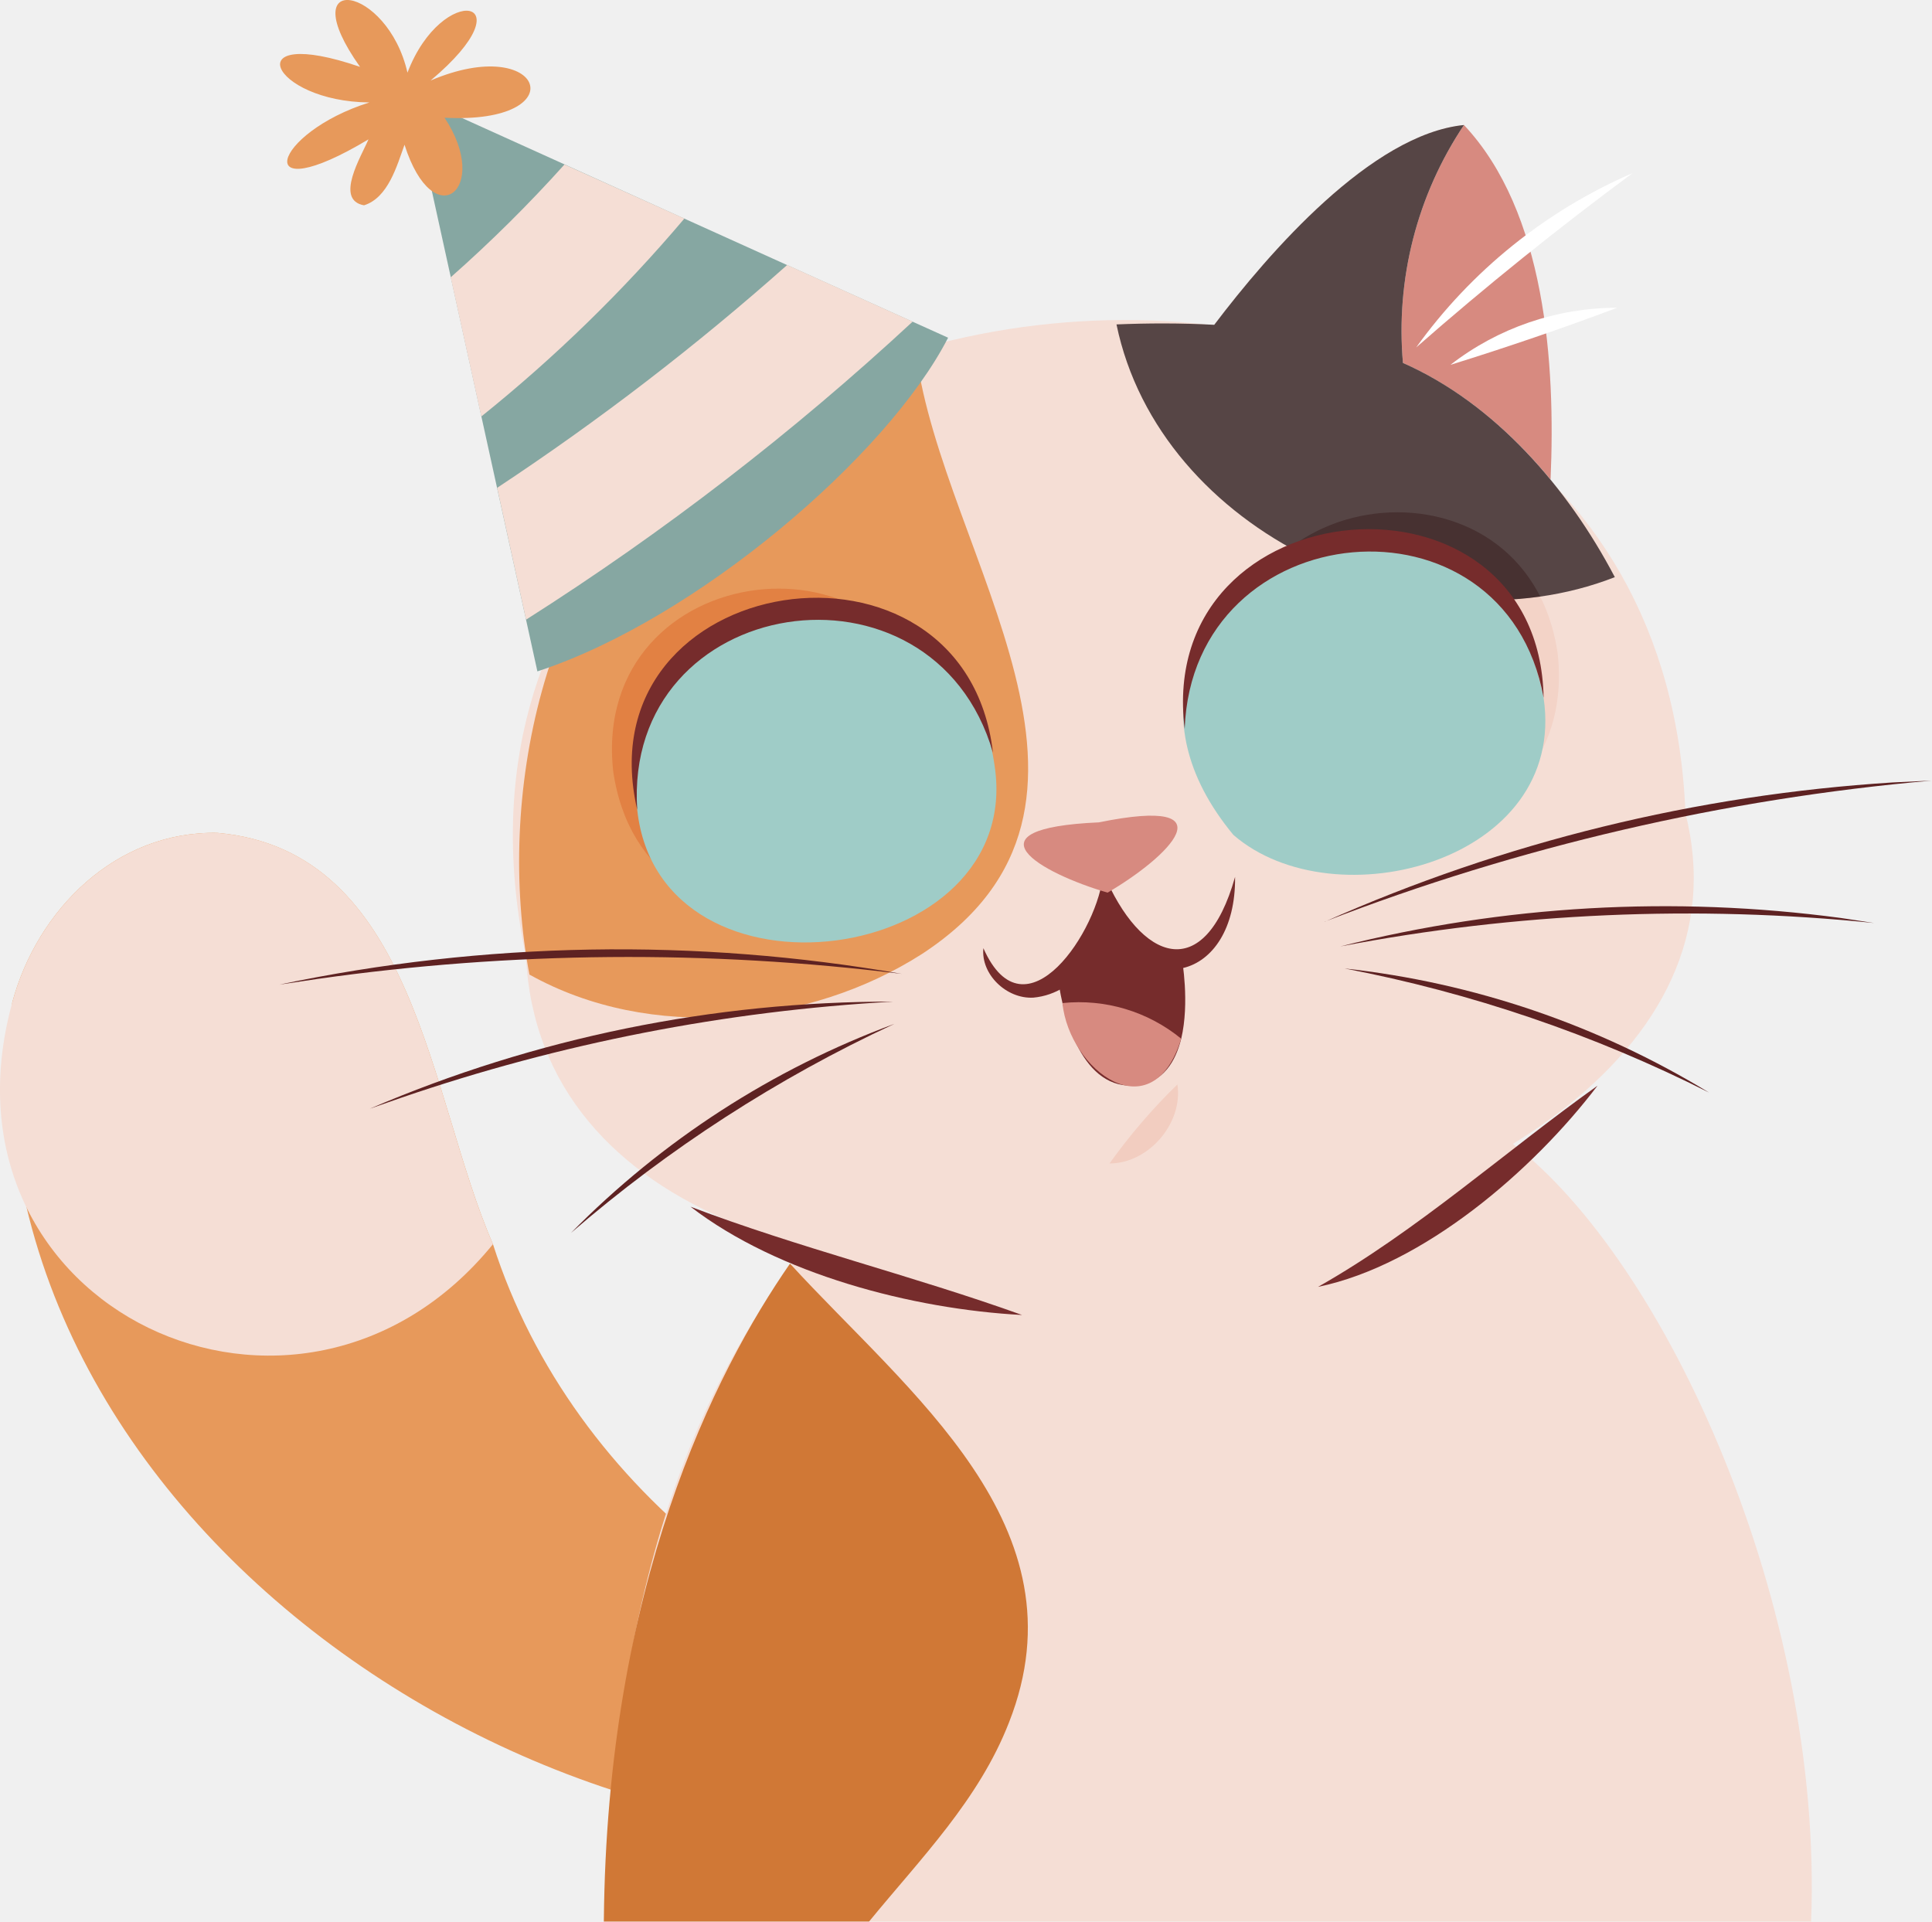
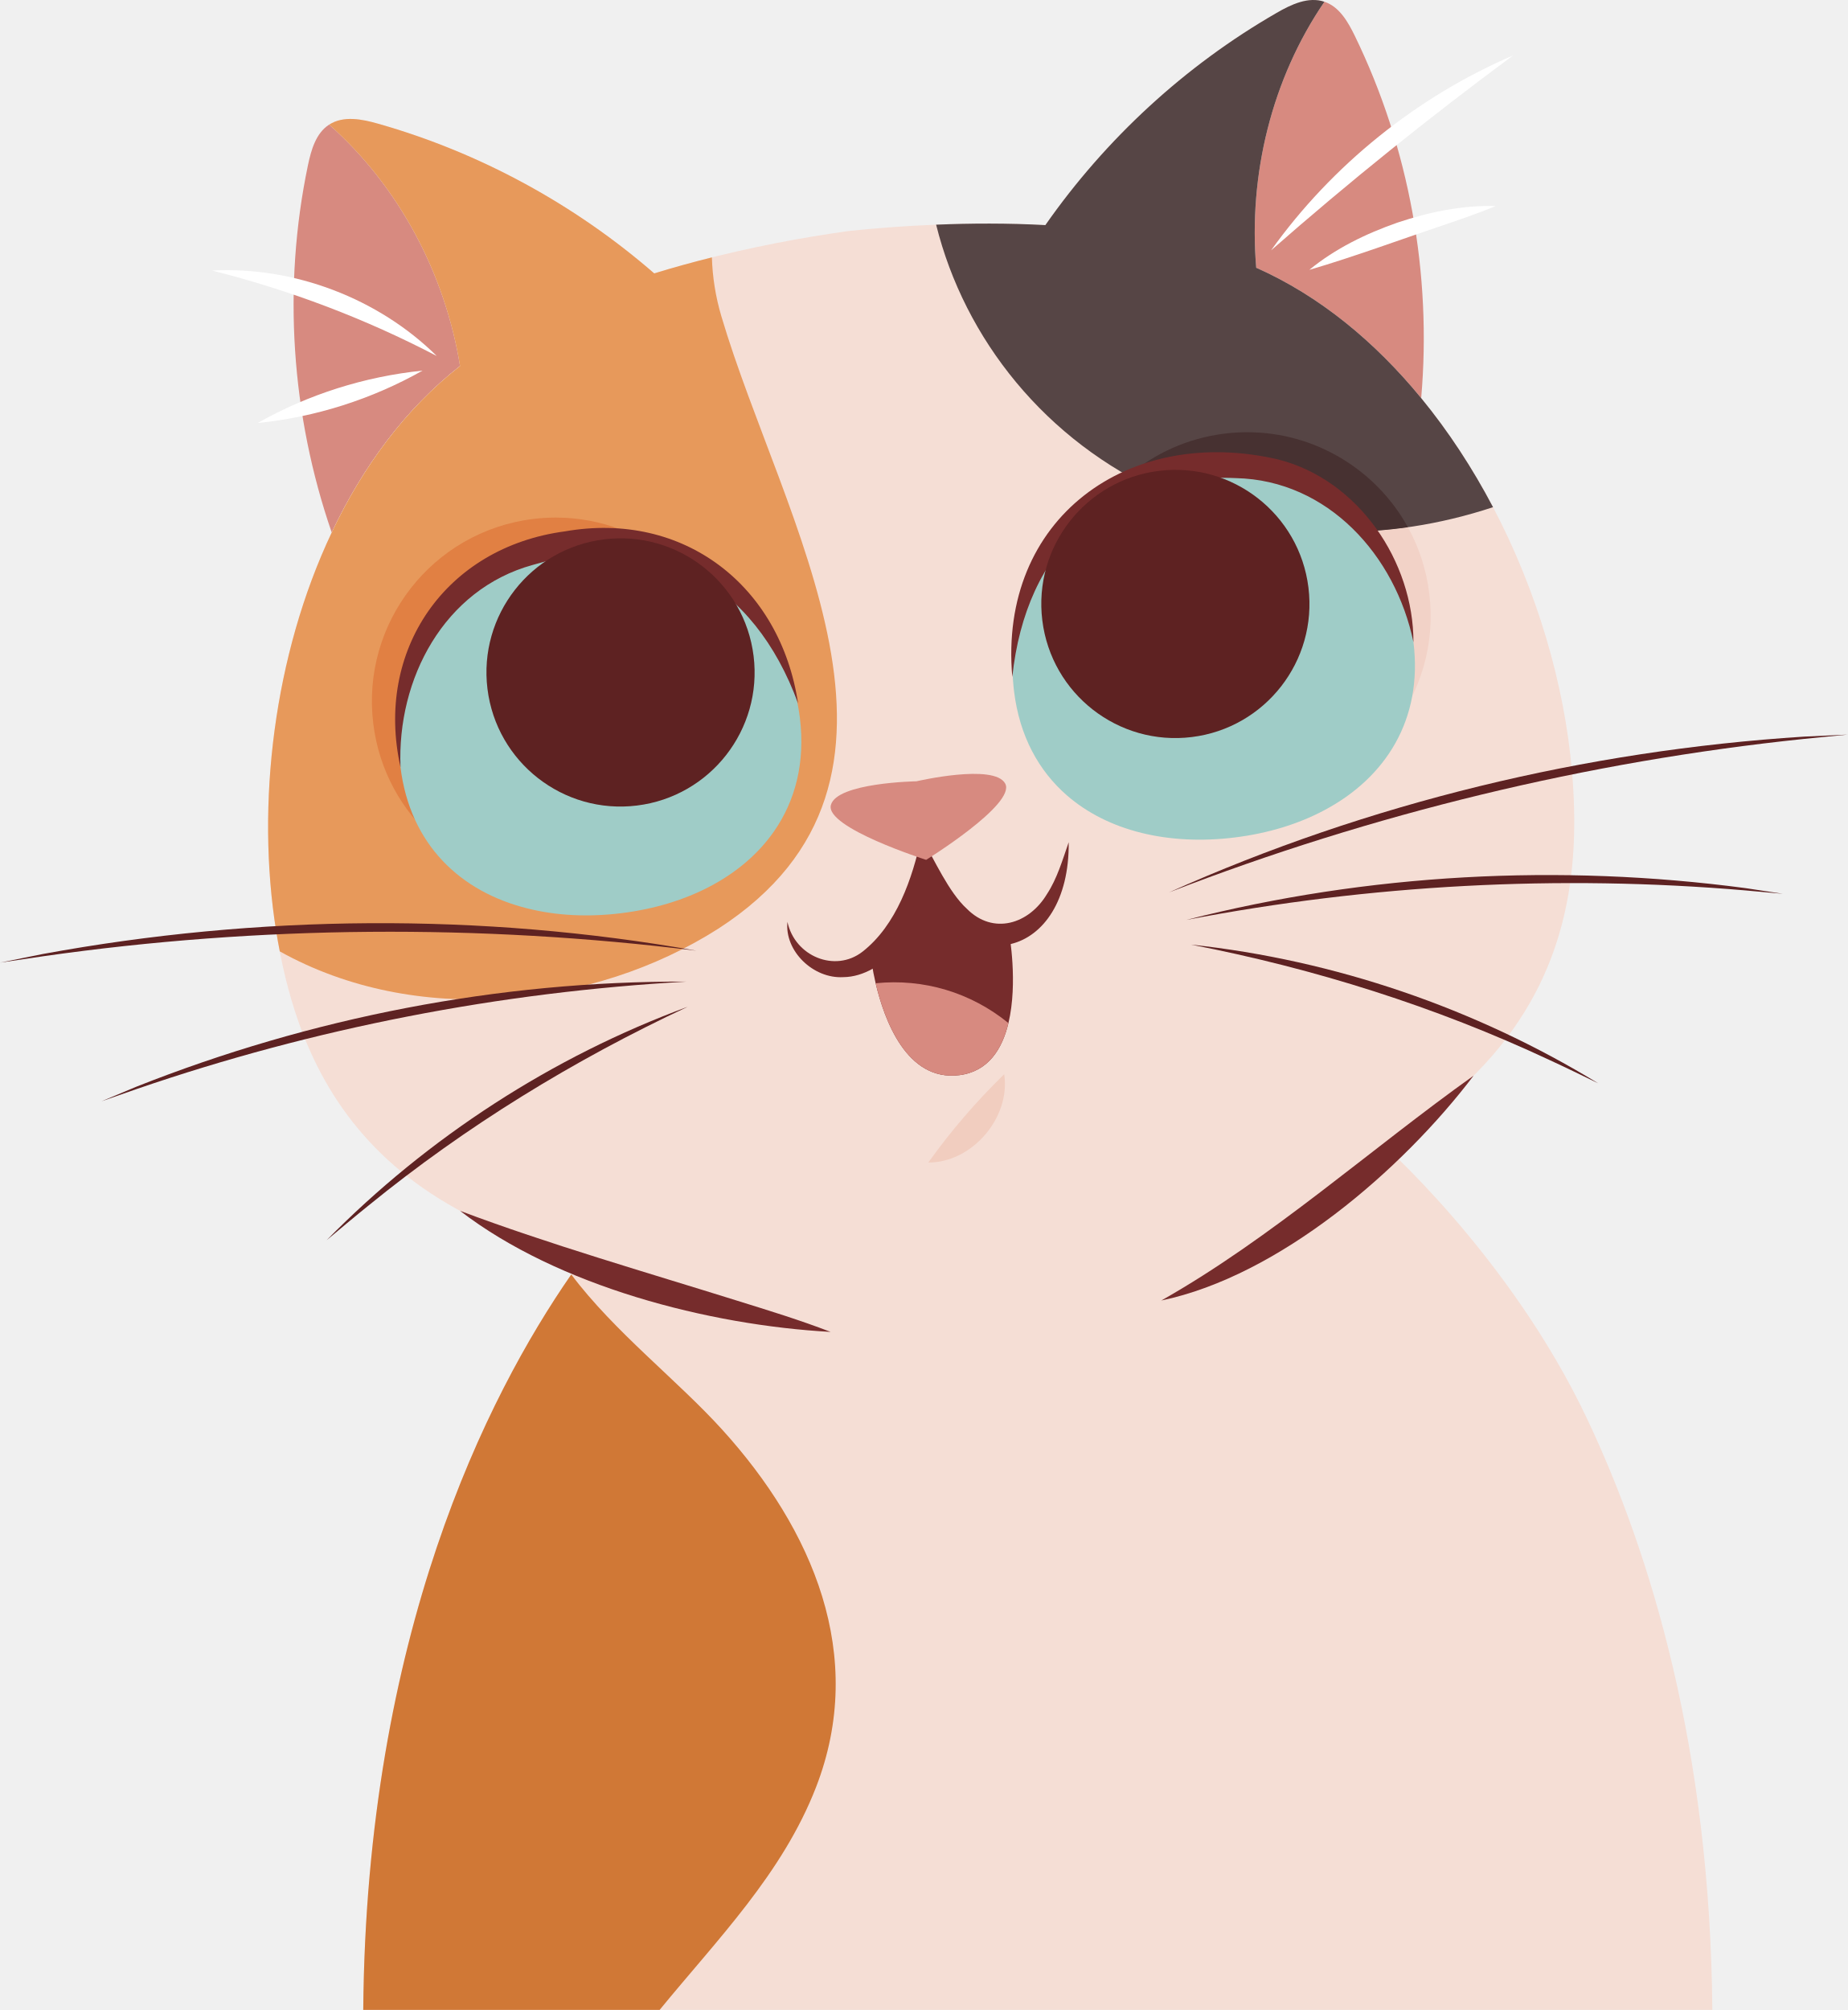
- <svg xmlns="http://www.w3.org/2000/svg" viewBox="0 0 333.99 332.17">
-   <defs>
-     <style>.cls-1{isolation:isolate;}.cls-2{fill:#e7995b;}.cls-3{fill:#f5ded5;}.cls-4{fill:#d78a80;}.cls-5{fill:#564545;}.cls-6{fill:#d07836;}.cls-10,.cls-7{fill:#2b0000;mix-blend-mode:soft-light;}.cls-7{opacity:0.4;}.cls-8{fill:#9fccc7;}.cls-9{fill:#762c2c;}.cls-10{opacity:0.6;}.cls-11{fill:#5e2222;}.cls-12{fill:#fff;}.cls-13{fill:#86a7a2;}</style>
-   </defs>
-   <g class="cls-1">
-     <g id="Слой_2" data-name="Слой 2">
-       <g id="OBJECTS">
-         <path class="cls-2" d="M185.52,313.81C101.27,334.45-6.39,264.94,2.11,173.33c4.33-16.14,18-29.71,35.49-29.35,34.25,3.05,36.57,45.87,47.62,71.1,13.83,43.14,55.24,73.83,100.09,80.36C194.77,296.68,194.48,312,185.52,313.81Z" />
-         <path class="cls-3" d="M85.22,215.08c-33.48,41.13-97.66,11.34-83.11-41.75,4.33-16.14,18-29.71,35.49-29.35C71.85,147,74.17,189.85,85.22,215.08Z" />
-         <path class="cls-3" d="M313.09,332.17H104.39C106.8,263.42,124.46,231,149.1,203.31l112.21-5.73C288.11,218,315.24,277.88,313.09,332.17Z" />
-         <path class="cls-3" d="M149.41,63.61c-10.59,3.37-21.21,7.57-30,14.33A63.85,63.85,0,0,0,99.13,40.61C115.05,38.27,137.15,53.79,149.41,63.61Z" />
-         <path class="cls-4" d="M119.37,77.94c-8.43,6.58-15,15.57-19.85,25.75C93.8,84.53,89.1,58.57,99.13,40.61A63.85,63.85,0,0,1,119.37,77.94Z" />
-         <path class="cls-3" d="M291.37,140.61c21,82.93-195.88,115.75-200.45,24.74C64,36.75,286.31,11.22,291.37,140.61Z" />
-         <path class="cls-3" d="M253.08,21.61a63.93,63.93,0,0,0-10.55,41.13c-10.21-4.41-21.53-5.9-32.62-6.59C219.37,43.67,237.09,23.21,253.08,21.61Z" />
-         <path class="cls-4" d="M268.05,82.9c-7.15-8.71-15.74-15.82-25.52-20.16a63.93,63.93,0,0,1,10.55-41.13C267.18,36.61,268.93,62.89,268.05,82.9Z" />
-         <path class="cls-4" d="M203.54,61.9c-.22.32-.46.64-.67,1" />
-         <path class="cls-2" d="M159.37,164.92c39.53-25.82,3.65-68.76-1-103.78-2.94.73-5.93,1.55-8.92,2.47-12.22-9.8-34.38-25.35-50.28-23a63.85,63.85,0,0,1,20.24,37.33c-25.64,20.52-33.66,59.94-27.89,90.53C112.47,180.17,139.92,177.36,159.37,164.92Z" />
-         <path class="cls-5" d="M279.16,99.77c-33.63,13.16-78.68-7.6-86.15-43.69,5.34-.22,11.07-.25,16.9.07,9.46-12.48,27.18-32.94,43.17-34.54a63.93,63.93,0,0,0-10.55,41.13C258.42,69.75,271,84.23,279.16,99.77Z" />
-         <path class="cls-6" d="M174.43,297.75c-5.19,13.36-15.24,23.49-24.19,34.42H104.39c.47-57.9,19.11-94.89,32.18-113.73C157,240.77,187.8,263.82,174.43,297.75Z" />
-         <path class="cls-7" d="M269.3,113.11c3.94,37.14-51.19,43.94-56.39,7C209,82.93,264.1,76.13,269.3,113.11Z" />
-         <path class="cls-8" d="M266.85,120.66c4.15,28.23-36.17,38.8-53.63,23.67C179,103,256.15,66.68,266.85,120.66Z" />
-         <path class="cls-9" d="M204.8,126c-5.24-42.25,61.26-47.69,62.05-5.37-6.69-36.94-60.71-31.92-62.05,5.37Z" />
-         <path class="cls-7" d="M106,133.27c5.21,37,60.33,30.17,56.39-7C157.13,89.33,102,96.14,106,133.27Z" />
-         <path class="cls-8" d="M171.94,132.37c5.28,34.71-57.89,43.29-61.78,7.63C105.84,99.31,166.23,91.85,171.94,132.37Z" />
-         <path class="cls-9" d="M171.66,130.12c-10.39-35.87-64-27.56-61.5,9.87-9.63-41.61,56.62-51.67,61.5-9.87Z" />
-         <path class="cls-9" d="M170,163.91c7.2,16.25,20.07-3.28,20.72-13.08,6.44,15.49,17.52,19.47,22.79.76.2,18.06-16.15,22.07-23.87,5.57l3.68-.42c-2.16,6.79-6.8,15-14.68,15.72-4.67.26-9.1-4.06-8.64-8.55Z" />
-         <path class="cls-4" d="M191.47,154.31c-11.74-3.43-24.94-11.11-1.5-12.15C213,137.47,202,148.15,191.47,154.31Z" />
-         <path class="cls-10" d="M203.54,187.46a101.3,101.3,0,0,0-11.74,13.67c6.79,0,12.77-7,11.74-13.67Z" />
-         <path class="cls-11" d="M229,159.34a286,286,0,0,1,98.19-24.08l6.76-.32a384.58,384.58,0,0,0-105,24.4Z" />
-         <path class="cls-11" d="M231.69,163.61a229.4,229.4,0,0,1,86.55-4.92l5.74.87a318.49,318.49,0,0,0-92.29,4.05Z" />
-         <path class="cls-11" d="M232.45,167.42a153,153,0,0,1,63,21.45,240.68,240.68,0,0,0-63-21.45Z" />
-         <path class="cls-11" d="M155.94,168.36a382.76,382.76,0,0,0-101,.86l-6.7,1A284.84,284.84,0,0,1,155.94,168.36Z" />
-         <path class="cls-11" d="M154.41,173.15a316.4,316.4,0,0,0-85,16.6l-5.48,1.91A228.49,228.49,0,0,1,154.41,173.15Z" />
-         <path class="cls-11" d="M154.6,177a240.38,240.38,0,0,0-55.88,36.12A152.85,152.85,0,0,1,154.6,177Z" />
-         <path class="cls-9" d="M204.2,179.56c-1,4-3.12,7.5-7.61,8.05-9.58,1.1-12.77-11.94-13.65-18.14,6.81-4.5,8.46-13.27,8.46-13.27a14,14,0,0,0,12.92,9.56S205.69,173.31,204.2,179.56Z" />
-         <path class="cls-4" d="M204.2,179.56c-5,16.21-19.32,5.51-20.54-6.16A27.85,27.85,0,0,1,204.2,179.56Z" />
-         <path class="cls-9" d="M119.37,208.6c18.52,7.05,38.66,12,57.32,18.72-18.89-1-42.18-7.06-57.32-18.72Z" />
-         <path class="cls-9" d="M276.16,187.69c-11.08,14.59-30.06,31-48.31,34.77,17.13-9.68,32.33-23.39,48.31-34.77Z" />
-         <path class="cls-12" d="M244.82,60.06a90.1,90.1,0,0,1,37.42-30.14c-12.93,9.57-25.32,19.53-37.42,30.14Z" />
-         <path class="cls-12" d="M250.74,63.07a47,47,0,0,1,28.83-9.87c-9.27,3.49-19.38,6.94-28.83,9.87Z" />
-         <path class="cls-12" d="M115.76,76.38A159.8,159.8,0,0,0,81,63.17a46.91,46.91,0,0,1,34.73,13.21Z" />
-         <path class="cls-12" d="M113.57,78.65a65.29,65.29,0,0,1-25.5,8.1A65.46,65.46,0,0,1,113.57,78.65Z" />
-         <path class="cls-13" d="M163.9,58.38c-10.55,20.53-43.64,48.74-71,57.68C85.83,83.9,78.07,48.6,71,16.39,100.79,29.86,134.2,45,163.9,58.38Z" />
-         <path class="cls-2" d="M62.93,35.49c4.19-1.31,5.7-6.89,7-10.47C75,40.94,85,32.63,76.85,20.35,99.71,21.55,94,5.56,74.44,13.92c17.24-14.48,2-17.12-4-1.36-3.46-15.19-20.16-17.87-8.2-1-21.55-7.4-15.47,6,1.62,6.15C47,23,43,36.5,63.7,24.09,62.47,27,57.79,34.58,62.93,35.49Z" />
-         <path class="cls-3" d="M118.31,37.78A255.54,255.54,0,0,1,83.2,72c-.51-2.37-4.66-21.21-5.29-24.06a239.68,239.68,0,0,0,19.67-19.5Z" />
-         <path class="cls-3" d="M157.77,55.6a465.06,465.06,0,0,1-66.83,51.52c-.2-.93-4.68-21.29-5-22.79a443.54,443.54,0,0,0,50.14-38.52Z" />
-       </g>
+ <svg xmlns="http://www.w3.org/2000/svg" width="100%" height="100%" viewBox="0 0 1588 1727" version="1.1" xml:space="preserve" style="fill-rule:evenodd;clip-rule:evenodd;stroke-linejoin:round;stroke-miterlimit:2;">
+   <g transform="matrix(5.55556,0,0,5.55556,-893.67,-898.672)">
+     <g transform="matrix(1,0,0,1,-5.8324,-44.1341)">
+       <path d="M431.574,516.736L222.883,516.736C223.352,458.831 241.992,421.847 255.062,403C262.149,392.769 267.587,387.877 267.587,387.877L379.801,382.14C379.801,382.14 400.148,399.812 412.236,425.396C422.14,446.361 431.236,476.499 431.574,516.736Z" style="fill:rgb(245,222,213);fill-rule:nonzero;" />
+     </g>
+     <g transform="matrix(1,0,0,1,-5.8324,-44.1341)">
+       <path d="M267.894,248.176C259.663,250.718 251.389,254.029 244.013,258.33C241.866,259.583 239.811,260.975 237.861,262.504C235.539,248.253 228.431,234.756 217.615,225.169C219.816,223.746 222.714,224.314 225.231,225.042C240.919,229.499 255.578,237.486 267.894,248.176Z" style="fill:rgb(245,222,213);fill-rule:nonzero;" />
+     </g>
+     <g transform="matrix(1,0,0,1,-5.8324,-44.1341)">
+       <path d="M237.861,262.504C229.428,269.087 222.817,278.072 218.006,288.249C211.737,270.094 210.387,250.231 214.334,231.428C214.83,229.065 215.565,226.498 217.579,225.186L217.615,225.169C228.431,234.756 235.539,248.253 237.861,262.504Z" style="fill:rgb(215,138,128);fill-rule:nonzero;" />
+     </g>
+     <g transform="matrix(1,0,0,1,-5.8324,-44.1341)">
+       <path d="M409.859,325.175C412.528,356.034 401.817,389.171 317.751,403.298L317.689,403.306C245.99,408.976 221.682,388.806 212.891,363.994C211.274,359.414 210.176,354.671 209.414,349.911C206.269,330.307 209.034,307.196 218.006,288.249C222.817,278.072 229.428,269.087 237.861,262.504C239.811,260.975 241.866,259.583 244.013,258.33C251.389,254.029 259.664,250.718 267.894,248.176C276.44,245.545 284.935,243.721 292.314,242.485C294.165,242.182 295.946,241.912 297.629,241.667L297.691,241.659C297.788,241.635 297.887,241.623 297.975,241.624C302.026,241.199 306.61,240.834 311.503,240.643C316.842,240.422 322.568,240.391 328.4,240.709C337.002,241.174 345.833,242.374 354.033,244.752C356.42,245.446 358.752,246.297 361.016,247.306C370.796,251.641 379.393,258.75 386.535,267.464C390.761,272.61 394.479,278.306 397.65,284.333C404.452,297.28 408.694,311.682 409.859,325.175Z" style="fill:rgb(245,222,213);fill-rule:nonzero;" />
+     </g>
+     <g transform="matrix(1,0,0,1,-5.8324,-44.1341)">
+       <path d="M371.565,206.17C363.417,218.098 359.803,232.918 361.016,247.306C358.752,246.297 356.42,245.446 354.033,244.752C345.833,242.374 337.002,241.174 328.4,240.709C337.748,227.346 350.026,216.035 364.16,207.897C366.424,206.58 369.097,205.324 371.565,206.17Z" style="fill:rgb(245,222,213);fill-rule:nonzero;" />
+     </g>
+     <g transform="matrix(1,0,0,1,-5.8324,-44.1341)">
+       <path d="M386.536,267.464C379.393,258.75 370.796,251.641 361.016,247.306C359.803,232.918 363.417,218.098 371.565,206.17L371.604,206.178C373.89,206.96 375.214,209.273 376.27,211.445C384.682,228.722 388.201,248.318 386.536,267.464Z" style="fill:rgb(215,138,128);fill-rule:nonzero;" />
+     </g>
+     <g transform="matrix(1,0,0,1,-5.8324,-44.1341)">
+       <path d="M322.031,246.465C321.806,246.779 321.571,247.105 321.358,247.429" style="fill:rgb(215,138,128);fill-rule:nonzero;" />
+     </g>
+     <g transform="matrix(1,0,0,1,-5.8324,-44.1341)">
+       <path d="M277.862,349.484C313.519,326.38 287.713,286.656 278.282,254.813C277.368,251.729 276.904,248.689 276.815,245.703C273.877,246.436 270.89,247.254 267.894,248.176C255.578,237.486 240.918,229.499 225.231,225.042C222.714,224.314 219.816,223.746 217.615,225.169C228.431,234.756 235.539,248.253 237.86,262.504C229.428,269.087 222.817,278.072 218.006,288.249C209.034,307.196 206.269,330.307 209.414,349.911C209.581,350.953 209.771,351.993 209.972,353.032C230.962,364.736 258.407,361.923 277.862,349.484Z" style="fill:rgb(231,153,91);fill-rule:nonzero;" />
+     </g>
+     <g transform="matrix(1,0,0,1,-5.8324,-44.1341)">
+       <path d="M397.65,284.333C381.326,289.725 363.463,289.74 346.649,282.245C328.445,274.12 315.919,258.388 311.503,240.643C316.842,240.422 322.568,240.391 328.4,240.709C337.747,227.346 350.026,216.035 364.16,207.898C366.424,206.58 369.097,205.324 371.565,206.17C363.417,218.098 359.803,232.918 361.016,247.306C370.796,251.641 379.393,258.75 386.535,267.464C390.761,272.61 394.479,278.306 397.65,284.333Z" style="fill:rgb(86,69,69);fill-rule:nonzero;" />
+     </g>
+     <g transform="matrix(1,0,0,1,-5.8324,-44.1341)">
+       <path d="M292.92,482.308C287.733,495.673 277.676,505.806 268.733,516.737L222.883,516.737C223.352,458.831 241.992,421.847 255.062,403C261.745,411.899 271.518,419.379 278.463,427.056C292.374,442.419 300.836,461.921 292.92,482.308Z" style="fill:rgb(208,120,54);fill-rule:nonzero;" />
+     </g>
+     <g transform="matrix(1,0,0,1,-5.8324,-44.1341)">
+       <path d="M359.558,329.564C345.42,329.564 333.175,319.023 331.399,304.632C330.183,294.778 334.167,285.482 341.203,279.496C342.956,280.489 344.773,281.407 346.649,282.245C355.737,286.296 365.13,288.153 374.423,288.153C377.795,288.153 381.155,287.909 384.481,287.435C386.18,290.516 387.332,293.967 387.789,297.673C389.711,313.245 378.645,327.426 363.073,329.348C361.893,329.493 360.718,329.564 359.558,329.564Z" style="fill:rgb(242,210,199);fill-rule:nonzero;" />
+     </g>
+     <g transform="matrix(1,0,0,1,-5.8324,-44.1341)">
+       <path d="M374.423,288.153C365.13,288.153 355.737,286.296 346.649,282.245C344.773,281.407 342.956,280.489 341.203,279.496C345.286,276.022 350.397,273.663 356.115,272.957C357.295,272.812 358.47,272.74 359.63,272.74C370.128,272.74 379.581,278.551 384.481,287.435C381.155,287.909 377.795,288.153 374.423,288.153Z" style="fill:rgb(71,49,49);fill-rule:nonzero;" />
+     </g>
+     <g transform="matrix(1,0,0,1,-5.8324,-44.1341)">
+       <path d="M385.342,305.223C386.817,317.173 381.027,326.173 371.554,331.2C367.509,333.358 362.802,334.784 357.702,335.414C347.542,336.667 338.119,334.47 331.712,328.888C327.367,325.101 324.411,319.738 323.561,312.847C321.456,295.786 333.583,280.244 350.634,278.14C367.695,276.034 383.237,288.162 385.342,305.223Z" style="fill:rgb(159,204,199);fill-rule:nonzero;" />
+     </g>
+     <g transform="matrix(1,0,0,1,-5.8324,-44.1341)">
+       <path d="M323.284,310.589C321.128,286.031 341.285,271.561 364.424,276.956C376.85,280.111 385.358,292.735 385.339,305.219C382.559,291.802 372.118,280.17 357.886,279.839C337.888,278.952 325.381,290.802 323.284,310.589Z" style="fill:rgb(118,44,44);fill-rule:nonzero;" />
+     </g>
+     <g transform="matrix(1,0,0,1,-5.8324,-44.1341)">
+       <path d="M252.596,342.764C238.459,342.764 226.213,332.222 224.437,317.832C222.515,302.26 233.581,288.079 249.153,286.157C250.335,286.011 251.507,285.94 252.668,285.94C266.804,285.94 279.052,296.483 280.827,310.873C282.749,326.444 271.683,340.625 256.111,342.547C254.93,342.693 253.757,342.764 252.596,342.764Z" style="fill:rgb(225,128,67);fill-rule:nonzero;" />
+     </g>
+     <g transform="matrix(1,0,0,1,-5.8324,-44.1341)">
+       <path d="M290.427,316.936C291.277,323.827 289.715,329.748 286.42,334.477C281.563,341.449 272.957,345.872 262.797,347.125C257.696,347.755 252.784,347.515 248.346,346.404C237.937,343.842 230.122,336.521 228.646,324.56C226.54,307.499 238.668,291.957 255.729,289.851C272.78,287.747 288.322,299.875 290.427,316.936Z" style="fill:rgb(159,204,199);fill-rule:nonzero;" />
+     </g>
+     <g transform="matrix(1,0,0,1,-5.8324,-44.1341)">
+       <path d="M290.147,314.678C283.289,295.98 268.295,287.546 249.107,293.263C235.386,297.04 228.079,310.87 228.648,324.556C224.605,306.46 235.617,290.527 254.083,288.074C272.483,284.86 287.404,296.486 290.147,314.678Z" style="fill:rgb(118,44,44);fill-rule:nonzero;" />
+     </g>
+     <g transform="matrix(1,0,0,1,-5.8324,-44.1341)">
+       <path d="M288.502,348.469C289.644,353.803 295.869,356.367 300.102,353.088C305.368,348.984 307.836,341.758 309.214,335.393C311.239,338.873 313.444,343.878 316.259,346.448C320.324,350.539 325.872,348.839 328.673,344.13C330.195,341.808 331.038,338.956 332.009,336.154C332.207,354.216 315.862,358.219 308.137,341.719L311.82,341.298C310.598,345.592 308.398,349.555 305.331,352.797C303.252,355.02 300.35,356.989 297.142,357.017C292.471,357.286 288.038,352.96 288.502,348.469Z" style="fill:rgb(118,44,44);fill-rule:nonzero;" />
+     </g>
+     <g transform="matrix(1,0,0,1,-5.8324,-44.1341)">
+       <path d="M309.959,338.875C309.959,338.875 294.328,333.903 295.218,330.411C296.11,326.93 308.46,326.727 308.46,326.727C308.46,326.727 320.479,323.922 322.19,327.082C323.902,330.253 309.959,338.875 309.959,338.875Z" style="fill:rgb(215,138,128);fill-rule:nonzero;" />
+     </g>
+     <g transform="matrix(1,0,0,1,-5.8324,-44.1341)">
+       <path d="M310.318,385.69L310.287,385.69C313.961,380.579 317.547,376.437 322.032,372.023C323.054,378.715 317.095,385.69 310.318,385.69Z" style="fill:rgb(241,205,191);fill-rule:nonzero;" />
+     </g>
+     <g transform="matrix(1,0,0,1,-5.8324,-44.1341)">
+       <path d="M283.266,307.353C284.669,318.721 276.591,329.074 265.223,330.477C253.855,331.88 243.502,323.801 242.099,312.434C240.696,301.066 248.775,290.713 260.143,289.31C271.511,287.907 281.863,295.985 283.266,307.353Z" style="fill:rgb(94,34,34);fill-rule:nonzero;" />
+     </g>
+     <g transform="matrix(1,0,0,1,-5.8324,-44.1341)">
+       <path d="M369.095,296.762C370.498,308.13 362.42,318.482 351.052,319.885C339.684,321.288 329.331,313.21 327.928,301.842C326.525,290.474 334.604,280.121 345.972,278.718C357.34,277.315 367.692,285.394 369.095,296.762Z" style="fill:rgb(94,34,34);fill-rule:nonzero;" />
+     </g>
+     <g transform="matrix(1,0,0,1,-5.8324,-44.1341)">
+       <path d="M347.532,343.906C378.419,330.079 411.955,321.979 445.72,319.82L452.483,319.505L445.75,320.174C412.149,323.679 379.037,331.721 347.532,343.906Z" style="fill:rgb(94,34,34);fill-rule:nonzero;" />
+     </g>
+     <g transform="matrix(1,0,0,1,-5.8324,-44.1341)">
+       <path d="M350.174,348.173C378.311,340.993 407.95,339.428 436.728,343.251L442.47,344.124L436.689,343.604C407.818,341.135 378.63,342.72 350.174,348.173Z" style="fill:rgb(94,34,34);fill-rule:nonzero;" />
+     </g>
+     <g transform="matrix(1,0,0,1,-5.8324,-44.1341)">
+       <path d="M350.937,351.986C373.129,354.375 394.868,361.801 413.917,373.434C411.766,372.393 408.588,370.839 406.375,369.828C388.74,361.563 370.049,355.693 350.937,351.986Z" style="fill:rgb(94,34,34);fill-rule:nonzero;" />
+     </g>
+     <g transform="matrix(1,0,0,1,-5.8324,-44.1341)">
+       <path d="M274.427,352.927C240.906,348.767 206.83,349.016 173.386,353.785L166.693,354.773L173.329,353.435C206.608,347.32 241.104,347.024 274.427,352.927Z" style="fill:rgb(94,34,34);fill-rule:nonzero;" />
+     </g>
+     <g transform="matrix(1,0,0,1,-5.8324,-44.1341)">
+       <path d="M272.901,357.709C243.975,359.336 215.275,364.896 187.871,374.309L182.39,376.219L187.748,373.976C214.734,363.271 243.862,357.585 272.901,357.709Z" style="fill:rgb(94,34,34);fill-rule:nonzero;" />
+     </g>
+     <g transform="matrix(1,0,0,1,-5.8324,-44.1341)">
+       <path d="M273.088,361.593C255.452,369.835 238.747,380.073 223.651,392.377C221.753,393.894 219.059,396.165 217.212,397.708C232.861,381.793 252.142,369.306 273.088,361.593Z" style="fill:rgb(94,34,34);fill-rule:nonzero;" />
+     </g>
+     <g transform="matrix(1,0,0,1,-5.8324,-44.1341)">
+       <path d="M322.687,364.119C321.721,368.144 319.564,371.623 315.078,372.177C306.939,373.181 303.479,363.596 302.145,357.962C301.61,355.674 301.43,354.035 301.43,354.035C308.234,349.531 309.892,340.767 309.892,340.767C313.402,350.489 322.81,350.318 322.81,350.318C322.81,350.318 324.183,357.872 322.687,364.119Z" style="fill:rgb(118,44,44);fill-rule:nonzero;" />
+     </g>
+     <g transform="matrix(1,0,0,1,-5.8324,-44.1341)">
+       <path d="M322.687,364.119C321.721,368.144 319.564,371.623 315.078,372.177C306.939,373.181 303.479,363.596 302.145,357.962C309.555,357.202 316.865,359.38 322.687,364.119Z" style="fill:rgb(215,138,128);fill-rule:nonzero;" />
+     </g>
+     <g transform="matrix(1,0,0,1,-5.8324,-44.1341)">
+       <path d="M237.861,393.16C251.473,398.286 266.859,402.72 280.788,407.075C285.618,408.58 290.437,410.051 295.181,411.883C276.288,410.842 253.003,404.819 237.861,393.16Z" style="fill:rgb(118,44,44);fill-rule:nonzero;" />
+     </g>
+     <g transform="matrix(1,0,0,1,-5.8324,-44.1341)">
+       <path d="M394.647,372.25C383.571,386.843 364.592,403.21 346.335,407.027C363.467,397.345 378.666,383.634 394.647,372.25Z" style="fill:rgb(118,44,44);fill-rule:nonzero;" />
+     </g>
+     <g transform="matrix(1,0,0,1,-5.8324,-44.1341)">
+       <path d="M363.312,244.617C372.71,231.474 385.88,220.849 400.732,214.481C387.799,224.048 375.407,234.009 363.312,244.617Z" style="fill:white;fill-rule:nonzero;" />
+     </g>
+     <g transform="matrix(1,0,0,1,-5.8324,-44.1341)">
+       <path d="M369.233,247.629C373.251,244.329 377.963,242.043 382.838,240.332C387.737,238.693 392.863,237.613 398.061,237.765C395.652,238.764 393.249,239.59 390.856,240.413C384.116,242.663 376.042,245.65 369.233,247.629Z" style="fill:white;fill-rule:nonzero;" />
+     </g>
+     <g transform="matrix(1,0,0,1,-5.8324,-44.1341)">
+       <path d="M234.249,260.947C223.141,255.16 211.66,250.808 199.52,247.735C212.167,247.061 225.24,252.049 234.249,260.947Z" style="fill:white;fill-rule:nonzero;" />
+     </g>
+     <g transform="matrix(1,0,0,1,-5.8324,-44.1341)">
+       <path d="M232.056,263.214C224.225,267.629 215.507,270.414 206.56,271.315C214.386,266.886 223.113,264.128 232.056,263.214Z" style="fill:white;fill-rule:nonzero;" />
    </g>
  </g>
</svg>
